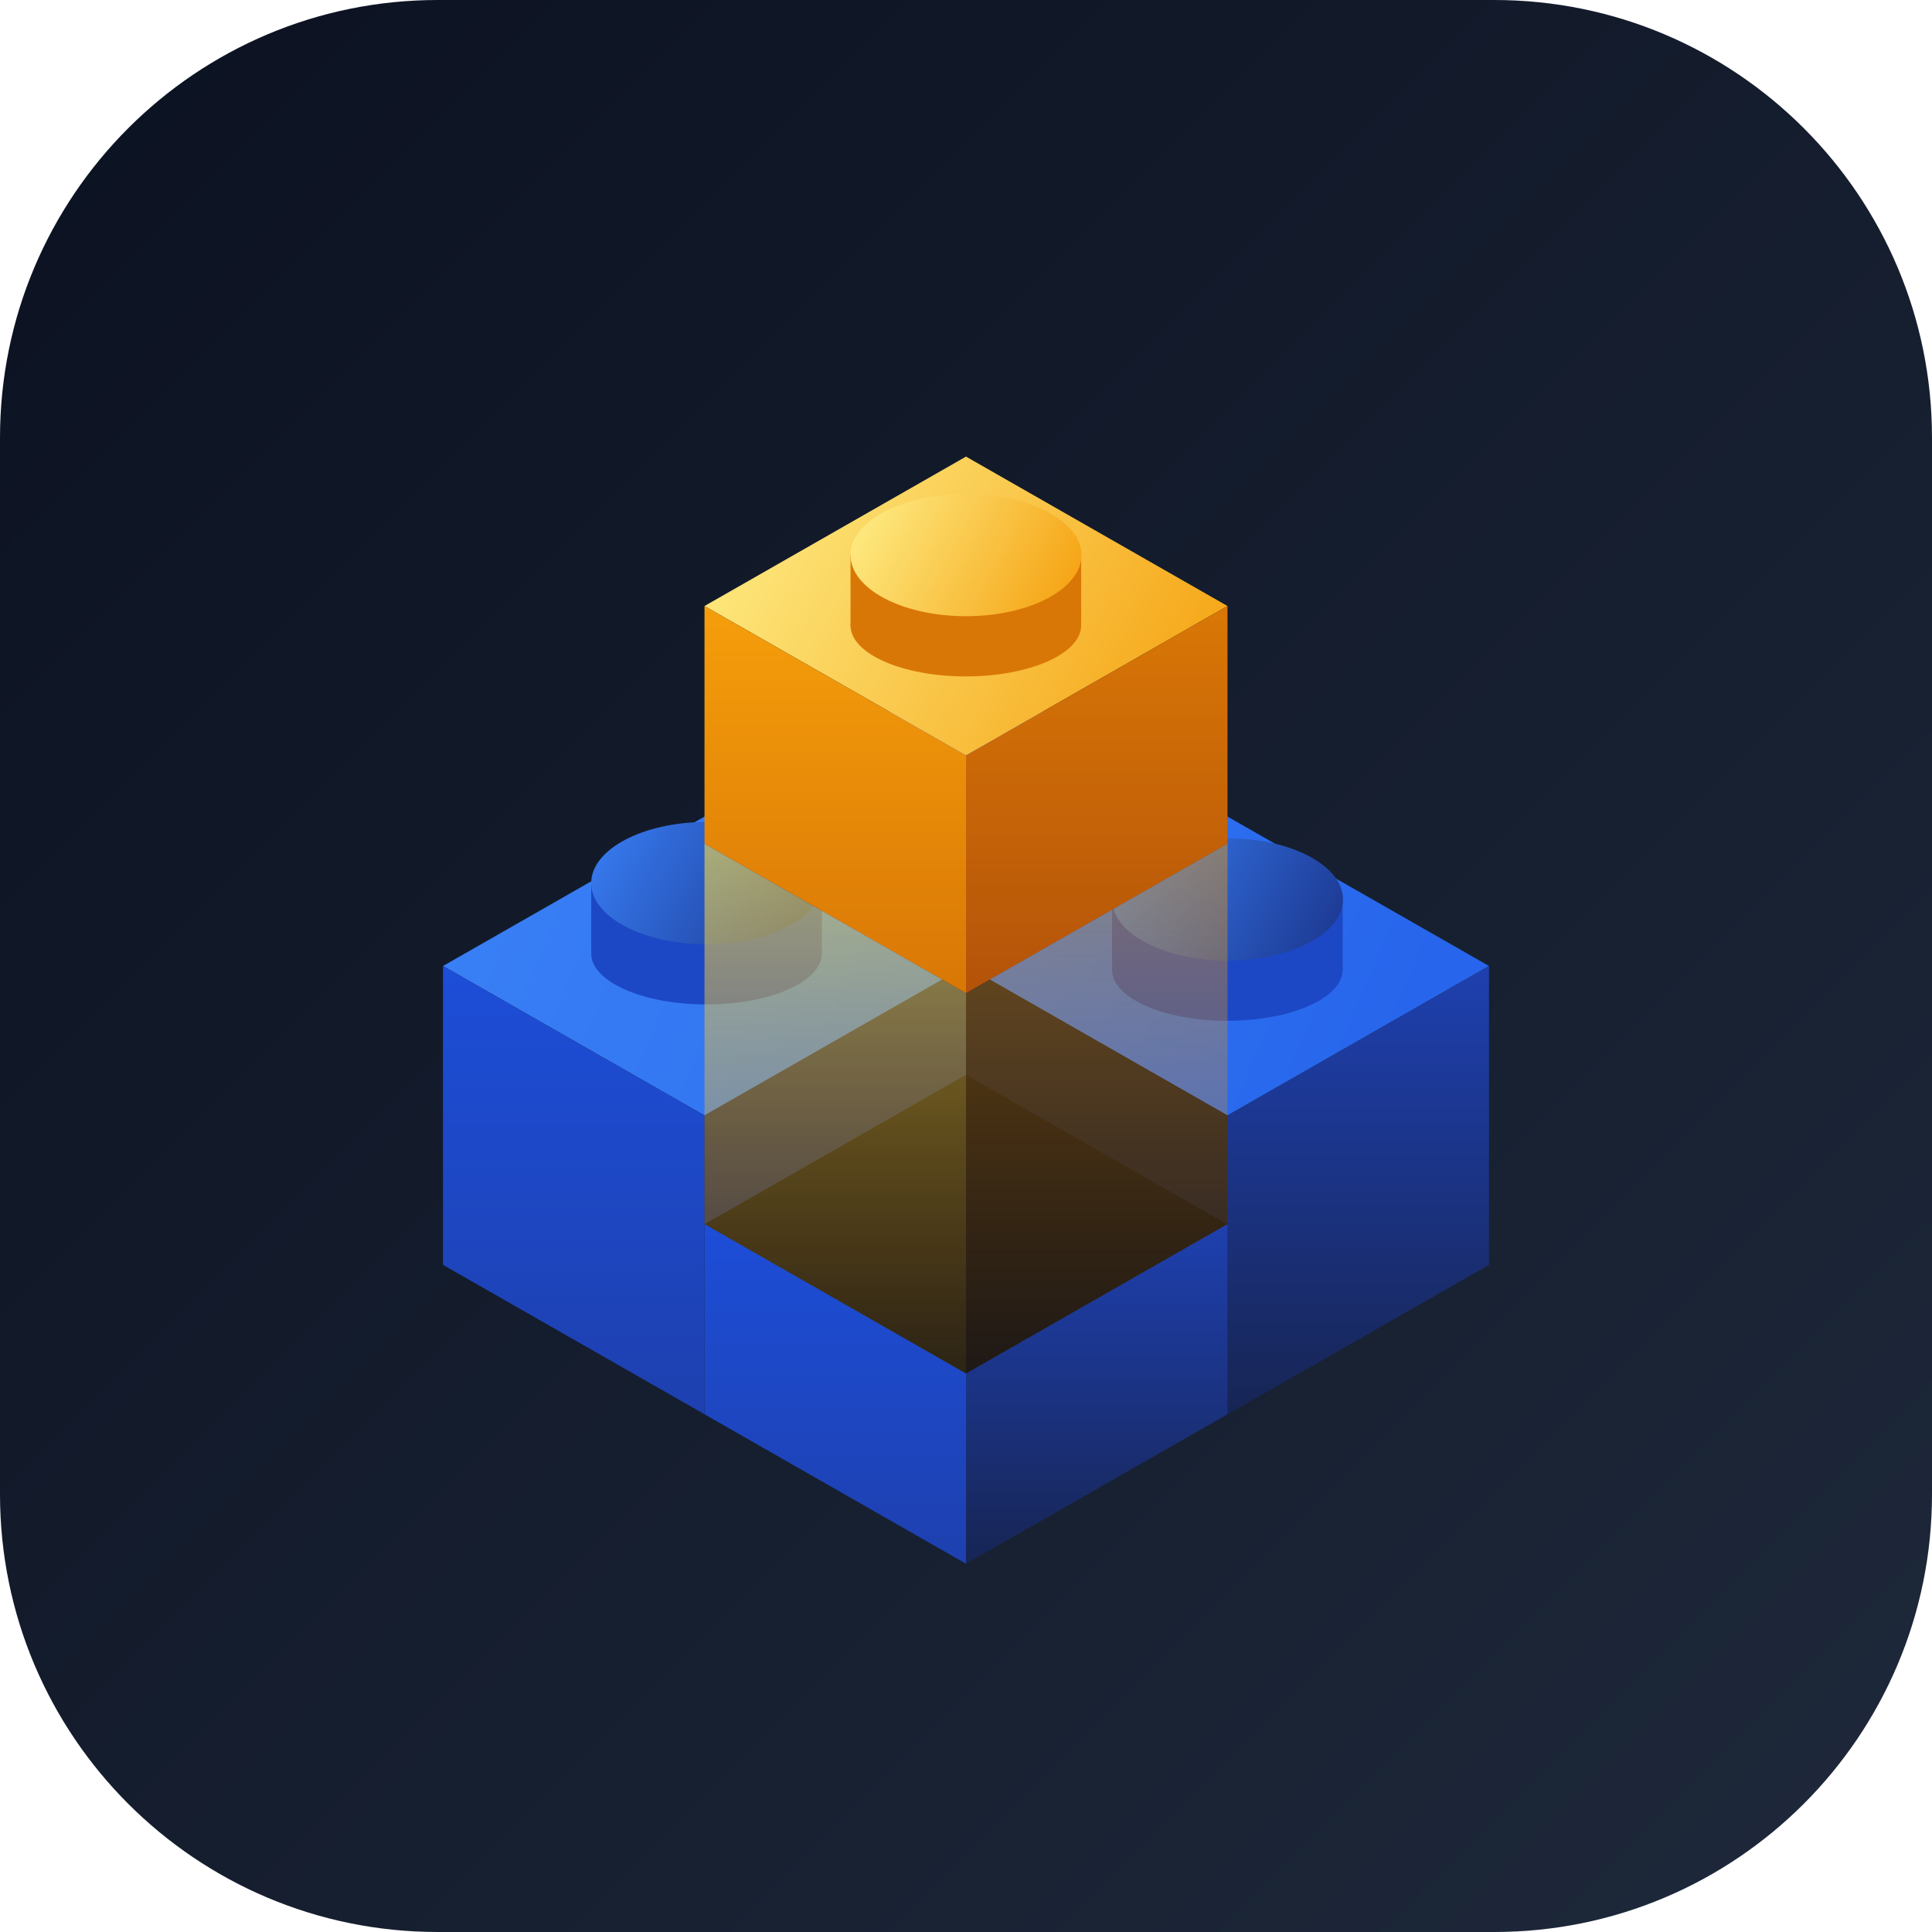
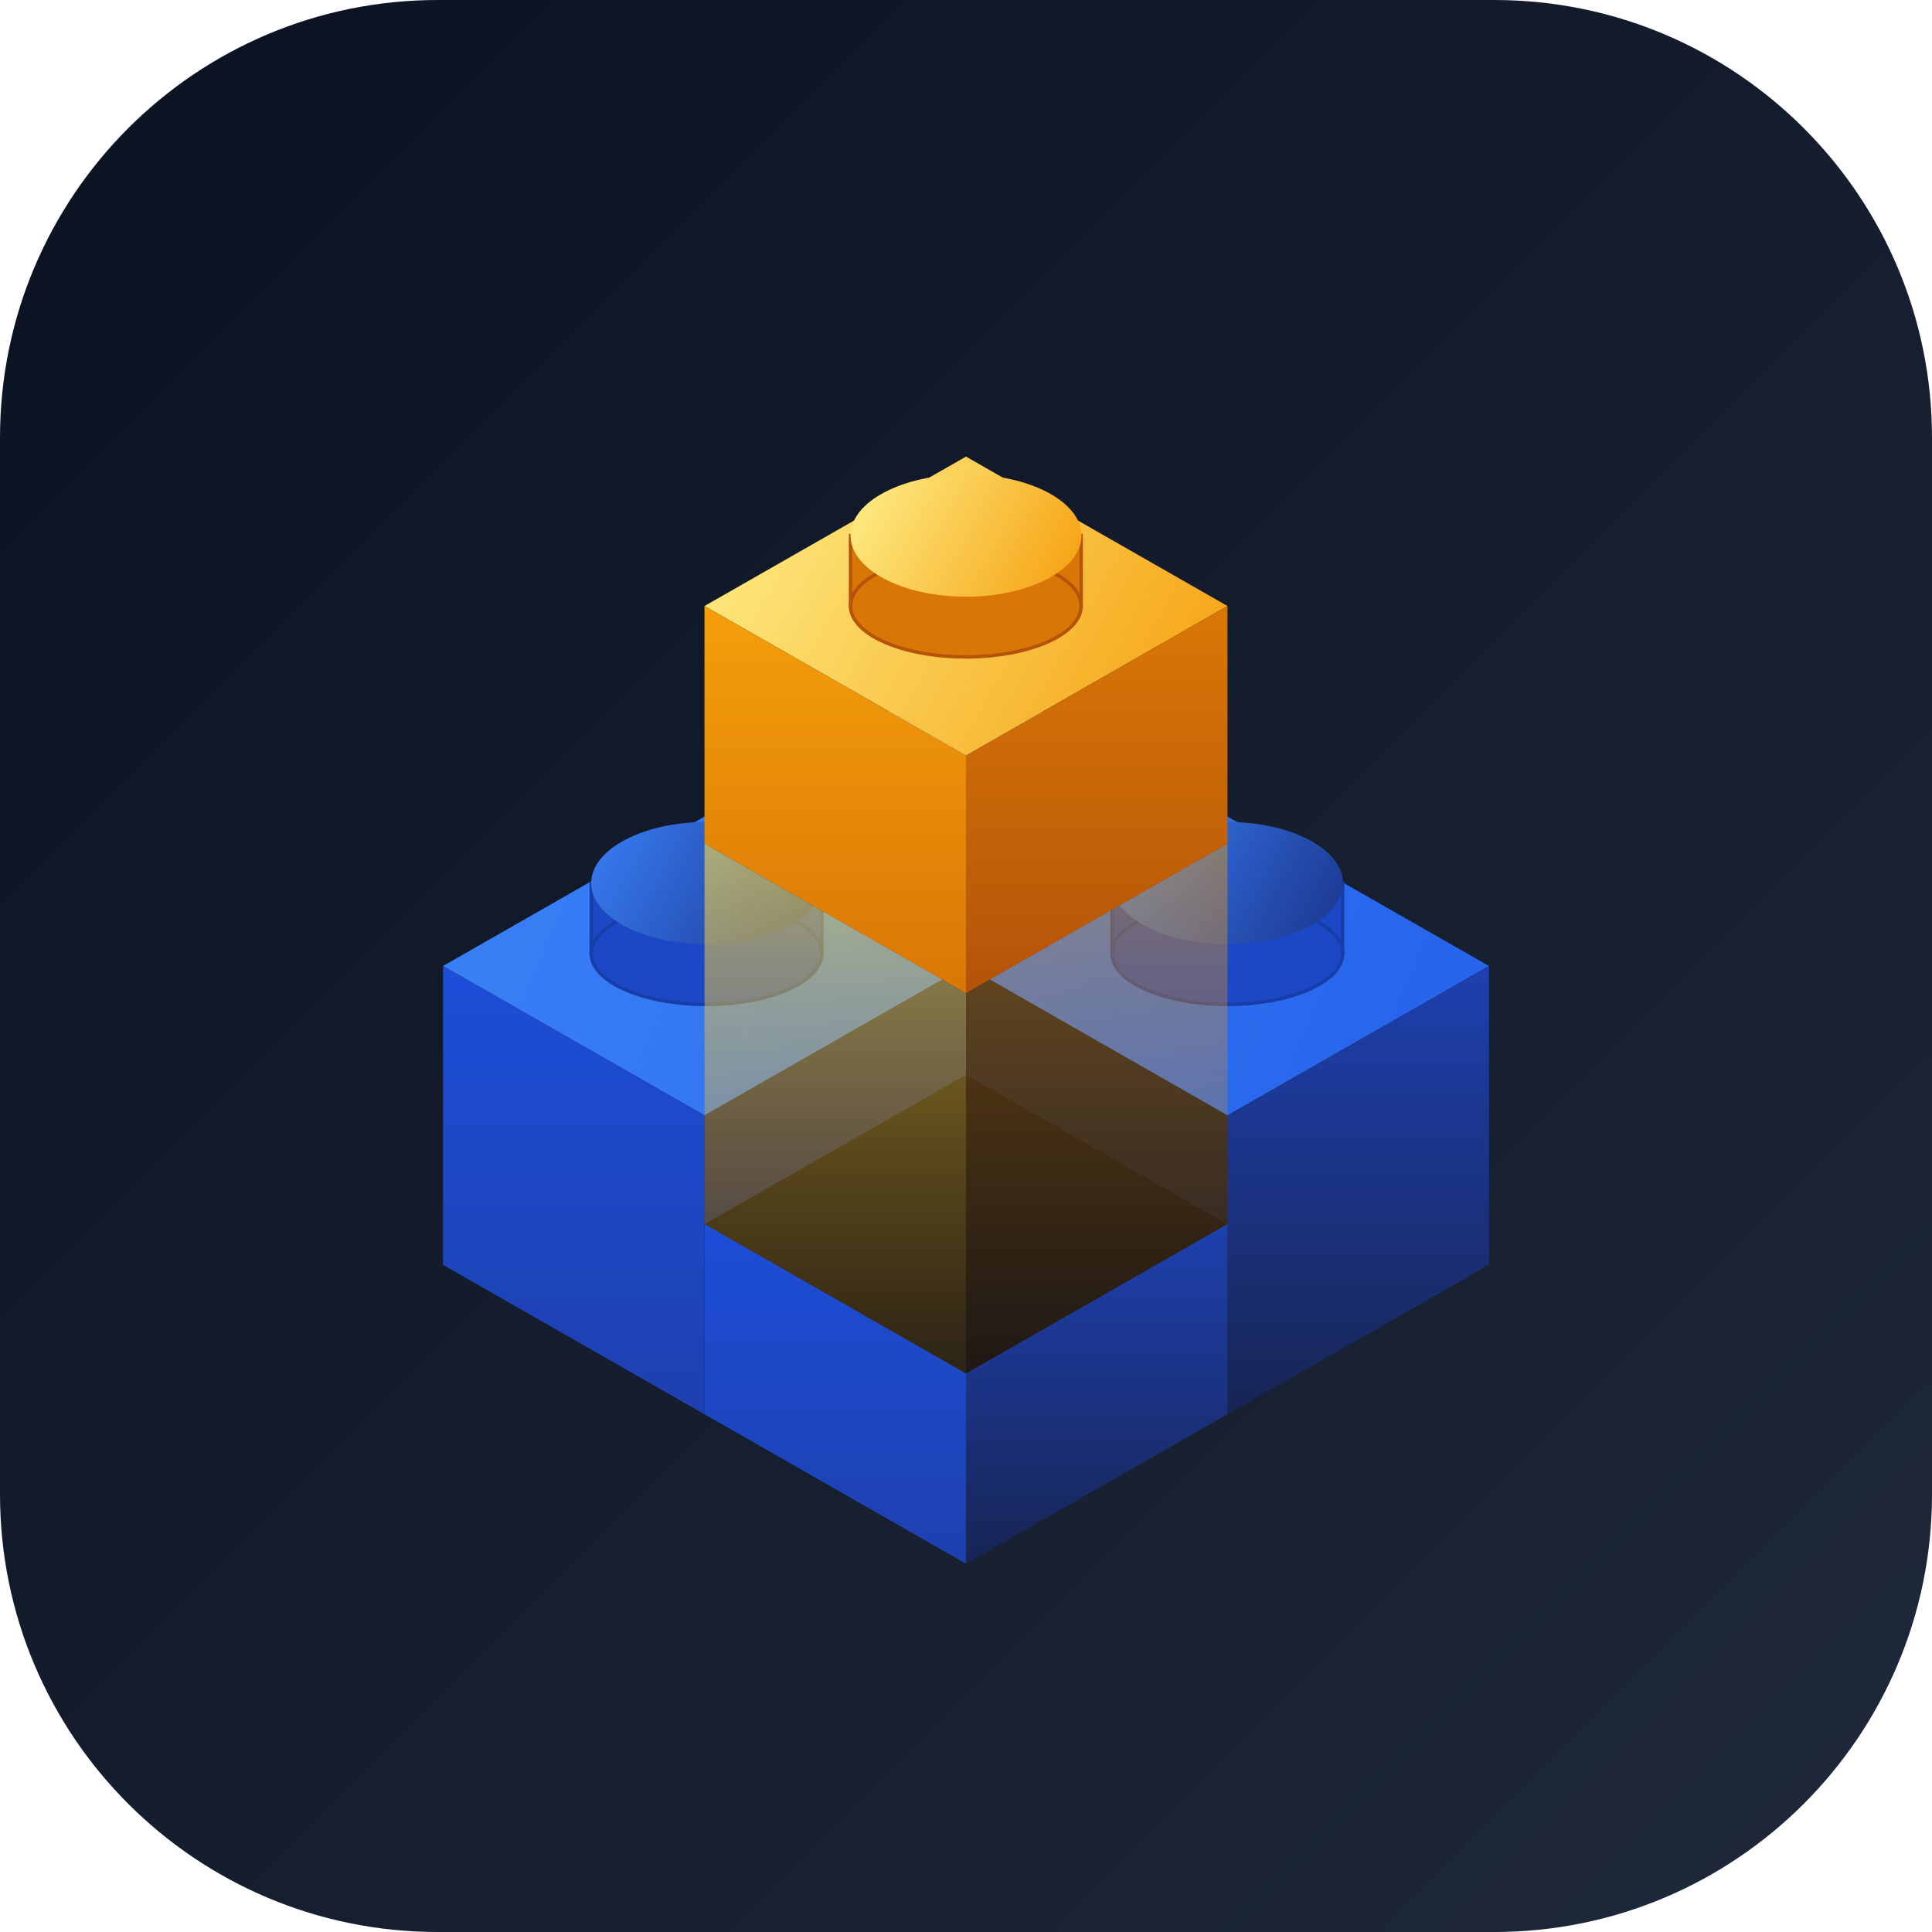
<svg xmlns="http://www.w3.org/2000/svg" viewBox="0 0 512 512" width="512" height="512">
  <defs>
    <linearGradient id="app_bg_grad" x1="0%" y1="0%" x2="100%" y2="100%">
      <stop offset="0%" stop-color="#0B1120" />
      <stop offset="100%" stop-color="#1E293B" />
    </linearGradient>
  </defs>
  <rect width="512" height="512" rx="116" fill="url(#app_bg_grad)" />
  <g transform="translate(25.6, 25.6) scale(0.9)">
    <g id="Layer_1">
      <g id="Group">
        <linearGradient x1="102" y1="168" x2="410" y2="300" gradientUnits="userSpaceOnUse" id="am2">
          <stop style="stop-color:#3b82f6;stop-opacity:1;" />
          <stop offset="1" style="stop-color:#2563eb;stop-opacity:1;" />
        </linearGradient>
        <g id="Path_0">
          <path style="fill:url(#am2);fill-opacity:1;fill-rule:nonzero;opacity:1;stroke:none;" d="M256,168 C256,168,410,256,410,256 C410,256,333,300,333,300 C333,300,256,256,256,256 C256,256,179,300,179,300 C179,300,102,256,102,256 C102,256,256,168,256,168 z" />
        </g>
        <path id="Path_1" style="fill:#090e17;fill-opacity:1;fill-rule:nonzero;opacity:1;stroke:none;" d="M256,288 C256,288,333,332,333,332 C333,332,256,376,256,376 C256,376,179,332,179,332 C179,332,256,288,256,288 z" />
        <path id="Path_2" style="fill:#172554;fill-opacity:1;fill-rule:nonzero;opacity:1;stroke:none;" d="M179,300 C179,300,256,256,256,256 C256,256,256,288,256,288 C256,288,179,332,179,332 C179,332,179,300,179,300 z" />
        <path id="Path_3" style="fill:#0f172a;fill-opacity:1;fill-rule:nonzero;opacity:1;stroke:none;" d="M256,256 C256,256,333,300,333,300 C333,300,333,332,333,332 C333,332,256,288,256,288 C256,288,256,256,256,256 z" />
        <linearGradient x1="102" y1="256" x2="102" y2="388" gradientUnits="userSpaceOnUse" id="am4">
          <stop style="stop-color:#1d4ed8;stop-opacity:1;" />
          <stop offset="1" style="stop-color:#1e40af;stop-opacity:1;" />
        </linearGradient>
        <g id="Path_4">
          <path style="fill:url(#am4);fill-opacity:1;fill-rule:nonzero;opacity:1;stroke:none;" d="M102,256 C102,256,179,300,179,300 C179,300,179,388,179,388 C179,388,102,344,102,344 C102,344,102,256,102,256 z" />
        </g>
        <linearGradient x1="179" y1="332" x2="179" y2="432" gradientUnits="userSpaceOnUse" id="am6">
          <stop style="stop-color:#1d4ed8;stop-opacity:1;" />
          <stop offset="1" style="stop-color:#1e40af;stop-opacity:1;" />
        </linearGradient>
        <g id="Path_5">
          <path style="fill:url(#am6);fill-opacity:1;fill-rule:nonzero;opacity:1;stroke:none;" d="M179,332 C179,332,256,376,256,376 C256,376,256,432,256,432 C256,432,179,388,179,388 C179,388,179,332,179,332 z" />
        </g>
        <linearGradient x1="333" y1="256" x2="333" y2="388" gradientUnits="userSpaceOnUse" id="am8">
          <stop style="stop-color:#1e40af;stop-opacity:1;" />
          <stop offset="1" style="stop-color:#172554;stop-opacity:1;" />
        </linearGradient>
        <g id="Path_6">
          <path style="fill:url(#am8);fill-opacity:1;fill-rule:nonzero;opacity:1;stroke:none;" d="M333,300 C333,300,410,256,410,256 C410,256,410,344,410,344 C410,344,333,388,333,388 C333,388,333,300,333,300 z" />
        </g>
        <linearGradient x1="256" y1="332" x2="256" y2="432" gradientUnits="userSpaceOnUse" id="am10">
          <stop style="stop-color:#1e40af;stop-opacity:1;" />
          <stop offset="1" style="stop-color:#172554;stop-opacity:1;" />
        </linearGradient>
        <g id="Path_7">
          <path style="fill:url(#am10);fill-opacity:1;fill-rule:nonzero;opacity:1;stroke:none;" d="M256,376 C256,376,333,332,333,332 C333,332,333,388,333,388 C333,388,256,432,256,432 C256,432,256,376,256,376 z" />
        </g>
        <g id="Group-1">
-           <path id="Path" style="fill:#1c48c5;fill-opacity:1;fill-rule:evenodd;opacity:1;stroke:none;" d="M145.636,231.588 C145.636,231.588,213.547,231.588,213.547,231.588 C213.547,231.588,213.547,252.456,213.547,252.456 C213.547,252.456,145.636,252.456,145.636,252.456 C145.636,252.456,145.636,231.588,145.636,231.588 z" />
-           <path id="Path-1" style="fill:#1c48c5;fill-opacity:1;fill-rule:evenodd;opacity:1;stroke:none;" d="M179.592,267.322 C198.344,267.322,213.547,260.609,213.547,252.327 C213.547,244.045,198.344,237.333,179.592,237.333 C160.839,237.333,145.636,244.045,145.636,252.327 C145.636,260.609,160.839,267.322,179.592,267.322 z" />
+           <path id="Path" style="fill:#1c48c5;fill-opacity:1;fill-rule:evenodd;opacity:1;stroke:#173da8;stroke-width:1;" d="M145.636,231.588 C145.636,231.588,213.547,231.588,213.547,231.588 C213.547,231.588,213.547,252.456,213.547,252.456 C213.547,252.456,145.636,252.456,145.636,252.456 C145.636,252.456,145.636,231.588,145.636,231.588 z" />
+           <path id="Path-1" style="fill:#1c48c5;fill-opacity:1;fill-rule:evenodd;opacity:1;stroke:#173da8;stroke-width:1;" d="M179.592,267.322 C198.344,267.322,213.547,260.609,213.547,252.327 C213.547,244.045,198.344,237.333,179.592,237.333 C160.839,237.333,145.636,244.045,145.636,252.327 C145.636,260.609,160.839,267.322,179.592,267.322 z" />
          <linearGradient x1="145.636" y1="213.588" x2="213.636" y2="249.588" gradientUnits="userSpaceOnUse" id="am12">
            <stop style="stop-color:#387ef5;stop-opacity:1;" />
            <stop offset="1" style="stop-color:#1b358c;stop-opacity:1;" />
          </linearGradient>
          <g id="Path_24">
            <path style="fill:url(#am12);fill-opacity:1;fill-rule:nonzero;opacity:1;stroke:none;" d="M213.636,231.588 C213.636,241.529,198.414,249.588,179.636,249.588 C160.859,249.588,145.636,241.529,145.636,231.588 C145.636,221.646,160.859,213.588,179.636,213.588 C198.414,213.588,213.636,221.646,213.636,231.588" />
          </g>
        </g>
        <g id="Group-2">
-           <path id="Path-2" style="fill:#1c48c5;fill-opacity:1;fill-rule:evenodd;opacity:1;stroke:none;" d="M299,236.398 C299,236.398,366.91,236.398,366.91,236.398 C366.91,236.398,366.91,257.266,366.91,257.266 C366.91,257.266,299,257.266,299,257.266 C299,257.266,299,236.398,299,236.398 z" />
-           <path id="Path-3" style="fill:#1c48c5;fill-opacity:1;fill-rule:evenodd;opacity:1;stroke:none;" d="M332.955,272.132 C351.708,272.132,366.91,265.42,366.91,257.138 C366.91,248.856,351.708,242.143,332.955,242.143 C314.202,242.143,299,248.856,299,257.138 C299,265.42,314.202,272.132,332.955,272.132 z" />
-           <linearGradient x1="299" y1="218.398" x2="367" y2="254.398" gradientUnits="userSpaceOnUse" id="am14">
+           <path id="Path-2" style="fill:#1c48c5;fill-opacity:1;fill-rule:evenodd;opacity:1;stroke:#173da8;stroke-width:1;" d="M299,231.588 C299,231.588,366.91,231.588,366.91,231.588 C366.91,231.588,366.91,252.456,366.91,252.456 C366.91,252.456,299,252.456,299,252.456 C299,252.456,299,231.588,299,231.588 z" />
+           <path id="Path-3" style="fill:#1c48c5;fill-opacity:1;fill-rule:evenodd;opacity:1;stroke:#173da8;stroke-width:1;" d="M332.955,267.322 C351.708,267.322,366.91,260.609,366.91,252.327 C366.91,244.045,351.708,237.333,332.955,237.333 C314.202,237.333,299,244.045,299,252.327 C299,260.609,314.202,267.322,332.955,267.322 z" />
+           <linearGradient x1="299" y1="213.588" x2="367" y2="249.588" gradientUnits="userSpaceOnUse" id="am14">
            <stop style="stop-color:#387ef5;stop-opacity:1;" />
            <stop offset="1" style="stop-color:#1b358c;stop-opacity:1;" />
          </linearGradient>
          <g id="Path_24-1">
-             <path style="fill:url(#am14);fill-opacity:1;fill-rule:nonzero;opacity:1;stroke:none;" d="M367,236.398 C367,246.339,351.778,254.398,333,254.398 C314.222,254.398,299,246.339,299,236.398 C299,226.457,314.222,218.398,333,218.398 C351.778,218.398,367,226.457,367,236.398" />
+             <path style="fill:url(#am14);fill-opacity:1;fill-rule:nonzero;opacity:1;stroke:none;" d="M367,231.588 C367,241.529,351.778,249.588,333,249.588 C314.222,249.588,299,241.529,299,231.588 C299,221.646,314.222,213.588,333,213.588 C351.778,213.588,367,221.646,367,231.588" />
          </g>
        </g>
      </g>
      <linearGradient x1="179" y1="220" x2="179" y2="376" gradientUnits="userSpaceOnUse" id="am16">
        <stop style="stop-color:#fde047;stop-opacity:0.6;" />
        <stop offset="1" style="stop-color:#f59e0b;stop-opacity:0.15;" />
      </linearGradient>
      <g id="Path_17">
        <path style="fill:url(#am16);fill-opacity:1;fill-rule:nonzero;opacity:1;stroke:none;" d="M179,332 C179,332,256,376,256,376 C256,376,256,264,256,264 C256,264,179,220,179,220 C179,220,179,332,179,332 z" />
      </g>
      <linearGradient x1="256" y1="220" x2="256" y2="376" gradientUnits="userSpaceOnUse" id="am18">
        <stop style="stop-color:#f59e0b;stop-opacity:0.45;" />
        <stop offset="1" style="stop-color:#d97706;stop-opacity:0.1;" />
      </linearGradient>
      <g id="Path_18">
        <path style="fill:url(#am18);fill-opacity:1;fill-rule:nonzero;opacity:1;stroke:none;" d="M256,376 C256,376,333,332,333,332 C333,332,333,220,333,220 C333,220,256,264,256,264 C256,264,256,376,256,376 z" />
      </g>
      <g id="Group-3">
        <linearGradient x1="179" y1="106" x2="333" y2="194" gradientUnits="userSpaceOnUse" id="am20">
          <stop style="stop-color:#fef08a;stop-opacity:1;" />
          <stop offset="1" style="stop-color:#f59e0b;stop-opacity:1;" />
        </linearGradient>
        <g id="Path_19">
          <path style="fill:url(#am20);fill-opacity:1;fill-rule:nonzero;opacity:1;stroke:none;" d="M256,106 C256,106,333,150,333,150 C333,150,256,194,256,194 C256,194,179,150,179,150 C179,150,256,106,256,106 z" />
        </g>
        <linearGradient x1="179" y1="150" x2="179" y2="264" gradientUnits="userSpaceOnUse" id="am22">
          <stop style="stop-color:#f59e0b;stop-opacity:1;" />
          <stop offset="1" style="stop-color:#d97706;stop-opacity:1;" />
        </linearGradient>
        <g id="Path_20">
          <path style="fill:url(#am22);fill-opacity:1;fill-rule:nonzero;opacity:1;stroke:none;" d="M179,150 C179,150,256,194,256,194 C256,194,256,264,256,264 C256,264,179,220,179,220 C179,220,179,150,179,150 z" />
        </g>
        <linearGradient x1="256" y1="150" x2="256" y2="264" gradientUnits="userSpaceOnUse" id="am24">
          <stop style="stop-color:#d97706;stop-opacity:1;" />
          <stop offset="1" style="stop-color:#b45309;stop-opacity:1;" />
        </linearGradient>
        <g id="Path_21">
          <path style="fill:url(#am24);fill-opacity:1;fill-rule:nonzero;opacity:1;stroke:none;" d="M256,194 C256,194,333,150,333,150 C333,150,333,220,333,220 C333,220,256,264,256,264 C256,264,256,194,256,194 z" />
        </g>
        <g id="Group-4">
-           <path id="Path-4" style="fill:#d97706;fill-opacity:1;fill-rule:evenodd;opacity:1;stroke:none;" d="M222,135 C222,135,289.91,135,289.91,135 C289.91,135,289.91,155.868,289.91,155.868 C289.91,155.868,222,155.868,222,155.868 C222,155.868,222,135,222,135 z" />
-           <path id="Path-5" style="fill:#d97706;fill-opacity:1;fill-rule:evenodd;opacity:1;stroke:none;" d="M255.955,170.734 C274.708,170.734,289.91,164.021,289.91,155.739 C289.91,147.457,274.708,140.745,255.955,140.745 C237.202,140.745,222,147.457,222,155.739 C222,164.021,237.202,170.734,255.955,170.734 z" />
-           <linearGradient x1="222" y1="117" x2="290" y2="153" gradientUnits="userSpaceOnUse" id="am26">
+           <path id="Path-4" style="fill:#d97706;fill-opacity:1;fill-rule:evenodd;opacity:1;stroke:#b45309;stroke-width:1;" d="M222,129.26 C222,129.26,289.91,129.26,289.91,129.26 C289.91,129.26,289.91,150.13,289.91,150.13 C289.91,150.13,222,150.13,222,150.13 C222,150.13,222,129.26,222,129.26 z" />
+           <path id="Path-5" style="fill:#d97706;fill-opacity:1;fill-rule:evenodd;opacity:1;stroke:#b45309;stroke-width:1;" d="M255.955,164.99 C274.708,164.99,289.91,158.28,289.91,150.00 C289.91,141.72,274.708,135.01,255.955,135.01 C237.202,135.01,222,141.72,222,150.00 C222,158.28,237.202,164.99,255.955,164.99 z" />
+           <linearGradient x1="222" y1="111.26" x2="290" y2="147.26" gradientUnits="userSpaceOnUse" id="am26">
            <stop style="stop-color:#fef08a;stop-opacity:1;" />
            <stop offset="1" style="stop-color:#f59e0b;stop-opacity:1;" />
          </linearGradient>
          <g id="Path_24-2">
-             <path style="fill:url(#am26);fill-opacity:1;fill-rule:nonzero;opacity:1;stroke:none;" d="M290,135 C290,144.941,274.778,153,256,153 C237.222,153,222,144.941,222,135 C222,125.059,237.222,117,256,117 C274.778,117,290,125.059,290,135" />
+             <path style="fill:url(#am26);fill-opacity:1;fill-rule:nonzero;opacity:1;stroke:none;" d="M290,129.26 C290,139.20,274.778,147.26,256,147.26 C237.222,147.26,222,139.20,222,129.26 C222,119.32,237.222,111.26,256,111.26 C274.778,111.26,290,119.32,290,129.26" />
          </g>
        </g>
      </g>
    </g>
  </g>
</svg>
